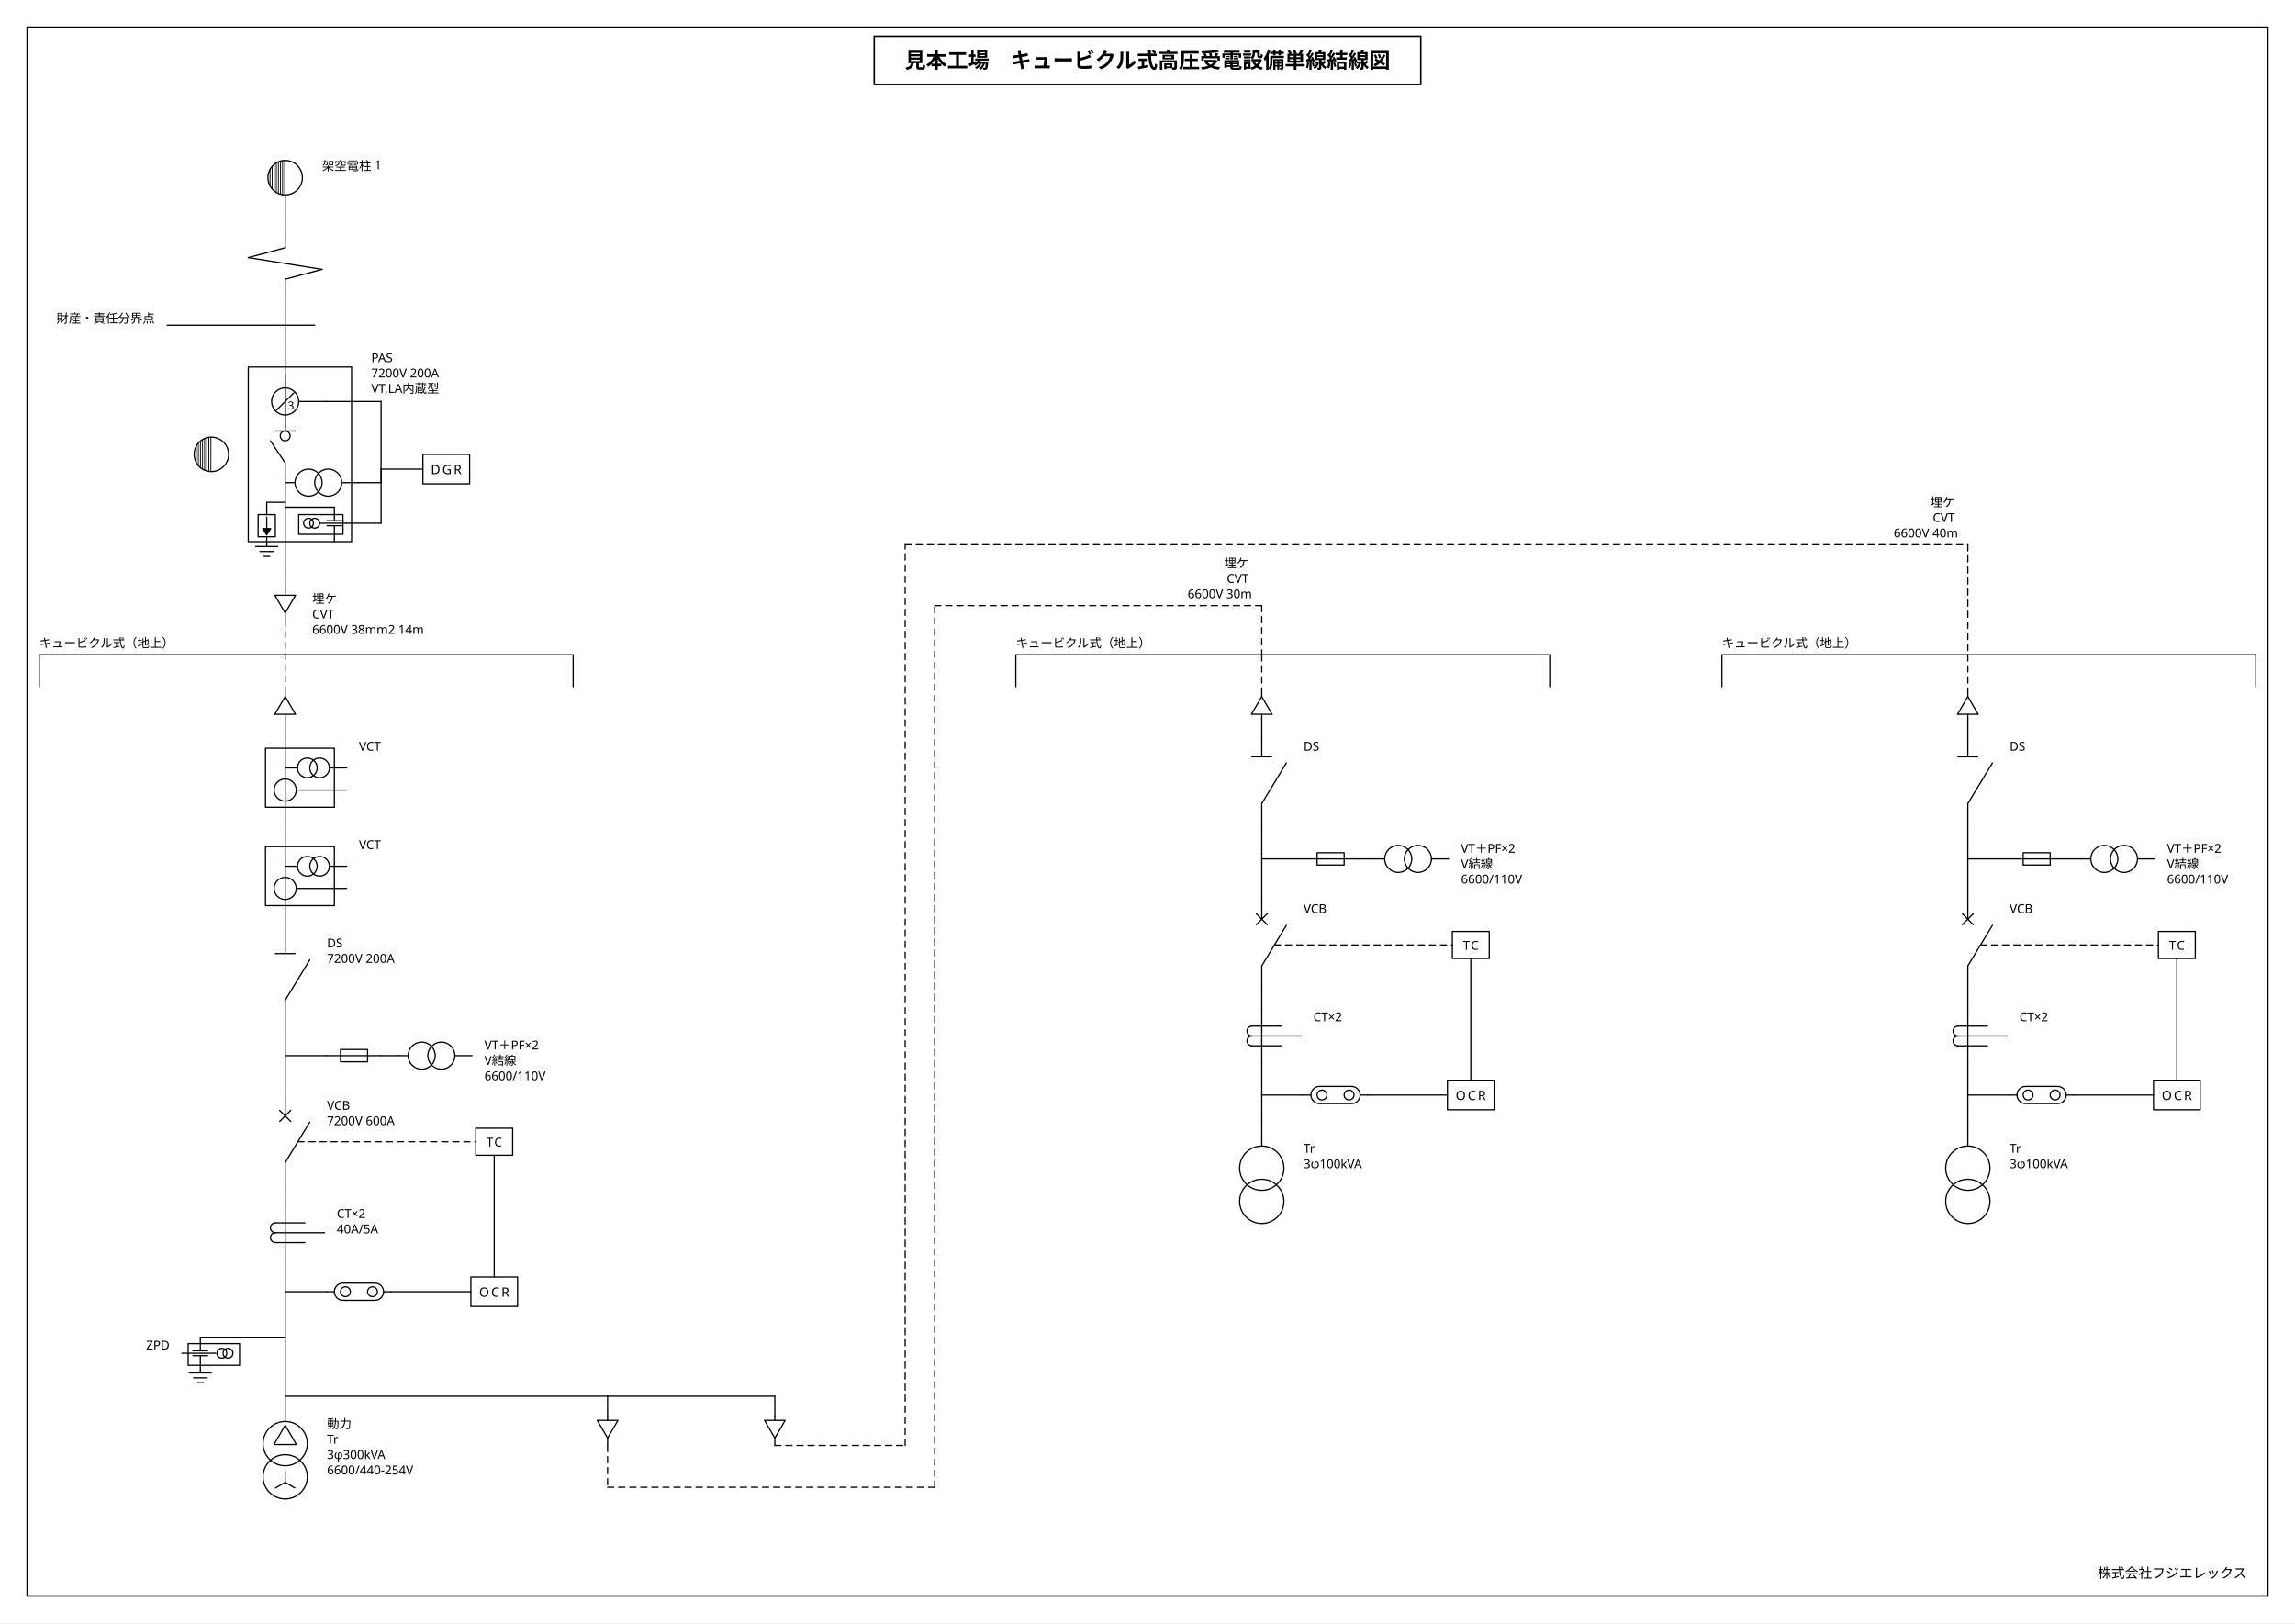
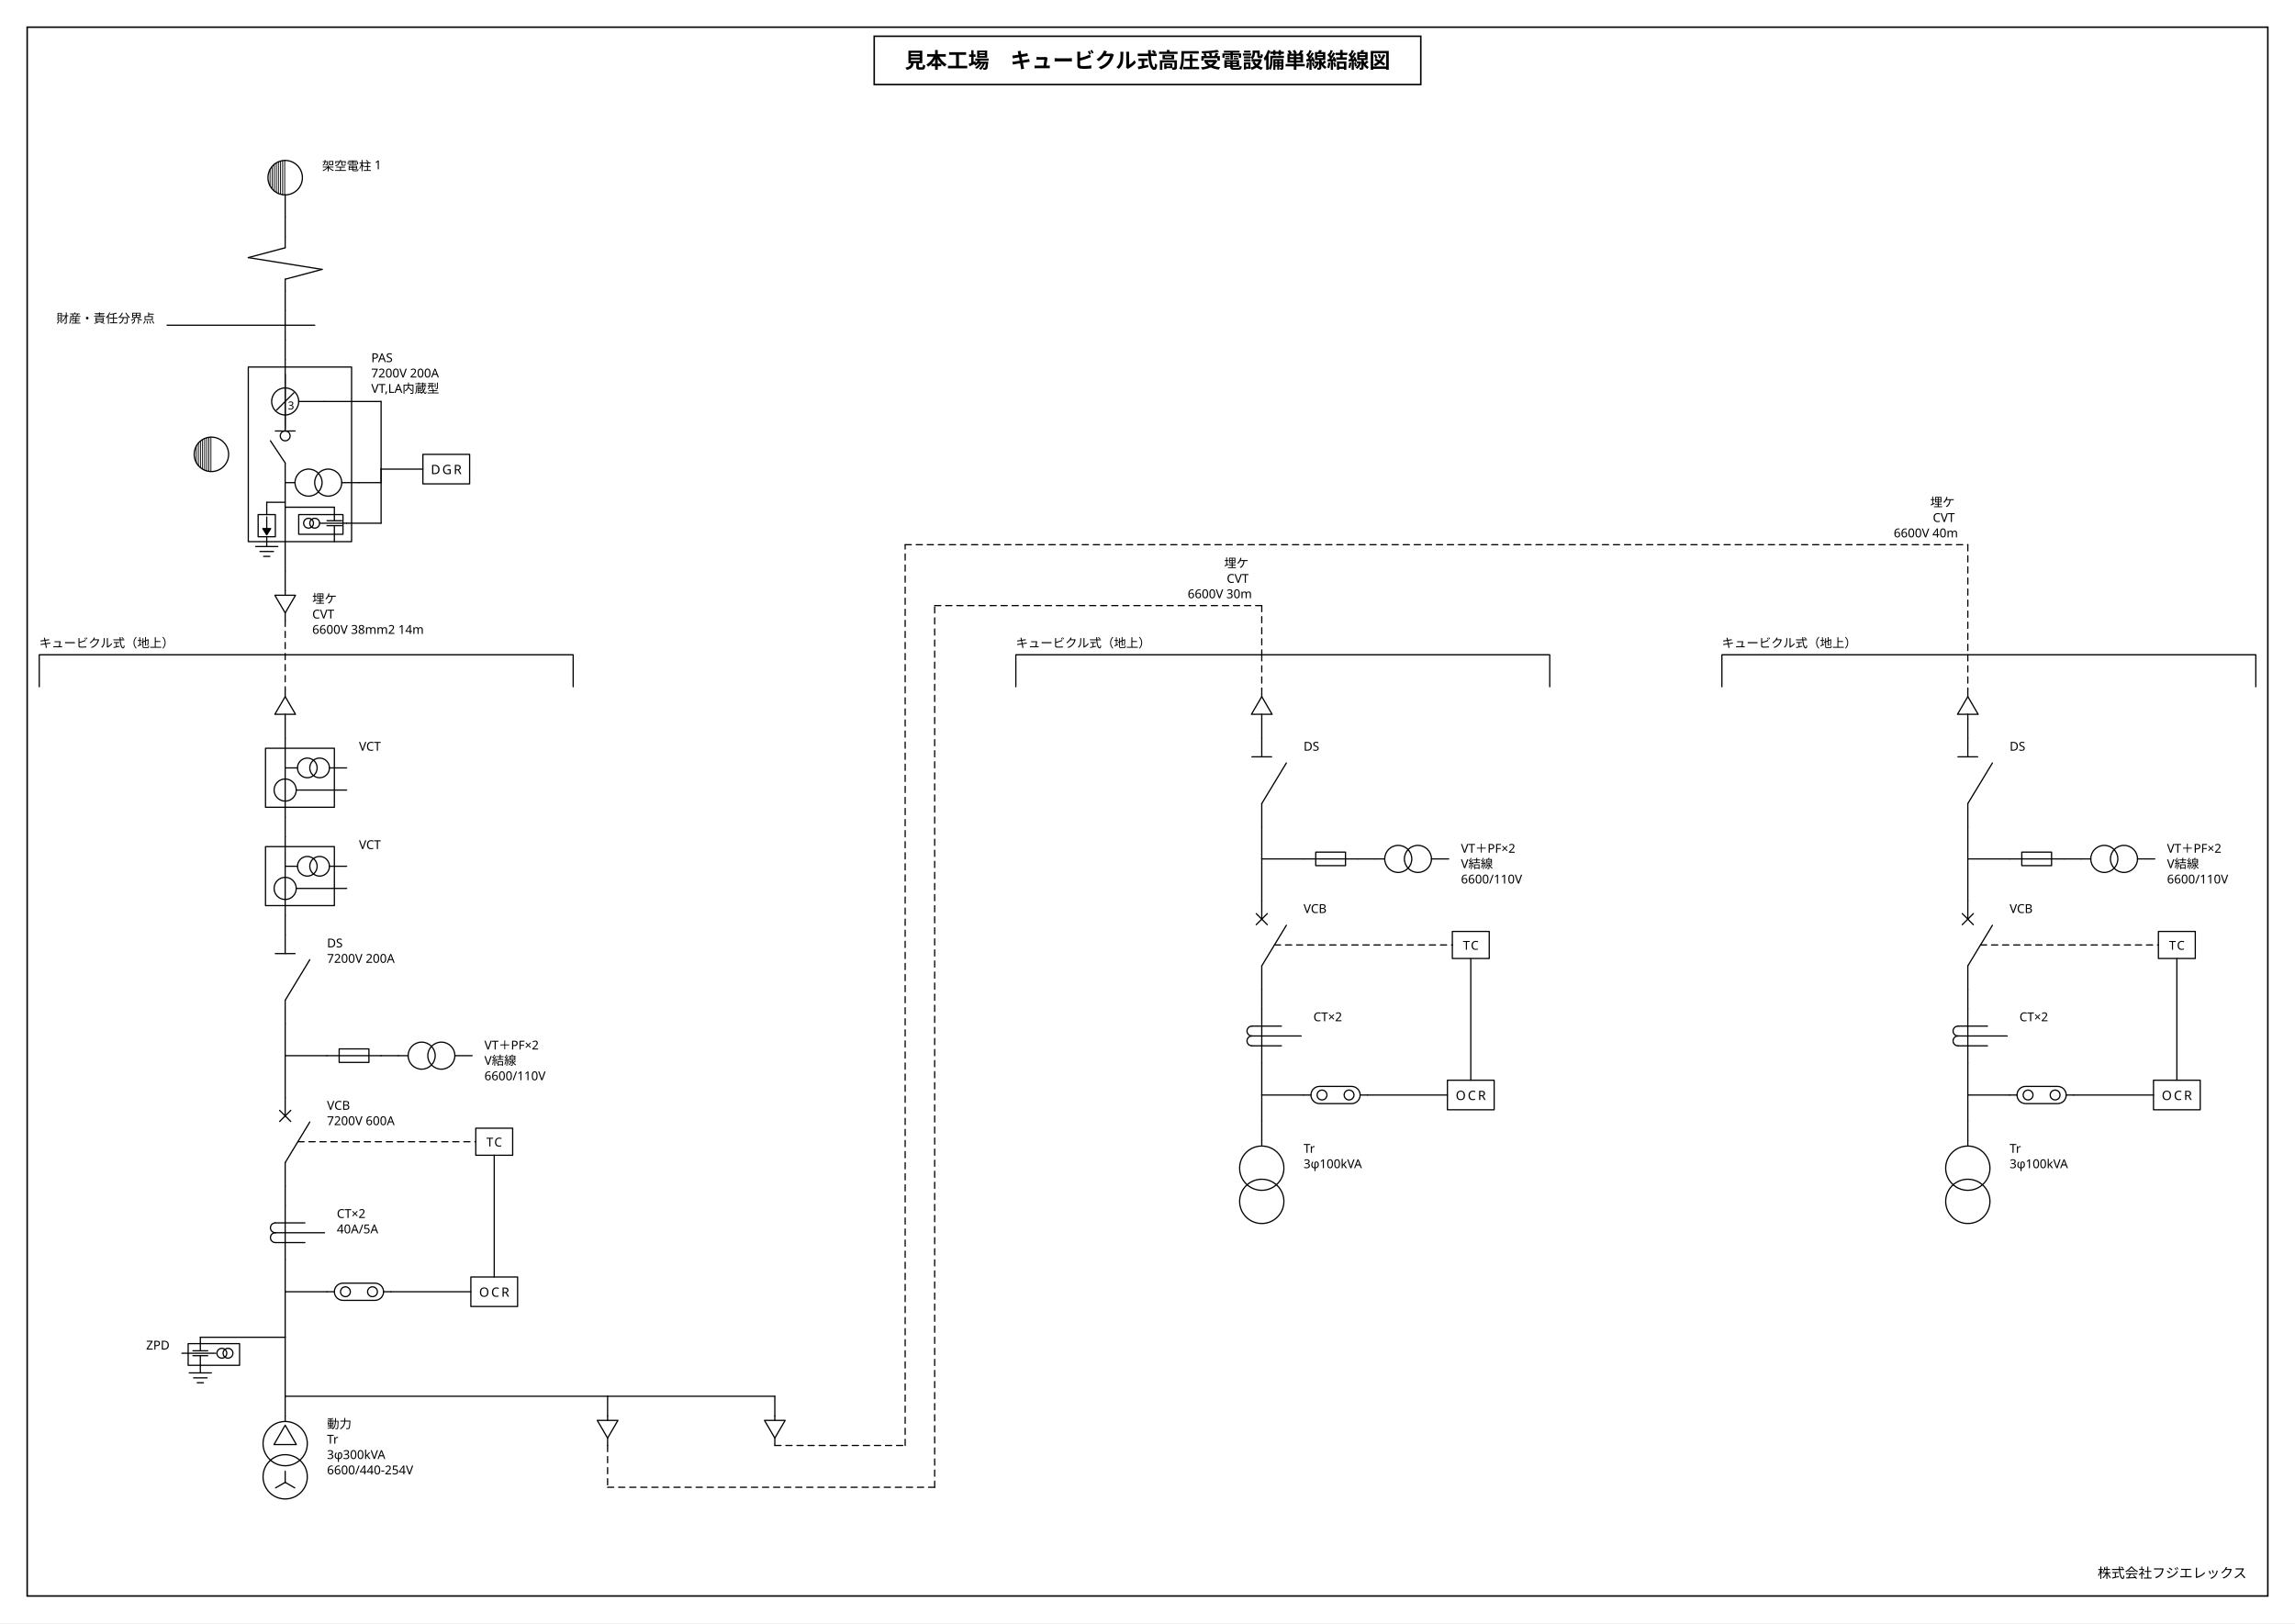
<svg xmlns="http://www.w3.org/2000/svg" viewBox="0 0 1520 1075" width="1520" height="1075">
  <rect x="0" y="0" width="1520" height="1075" fill="#fff" />
  <g stroke="#000" fill="none">
    <rect x="18" y="18" width="1484" height="1039" stroke-width="1" />
    <rect x="579" y="24" width="362" height="32" stroke-width="1" />
  </g>
  <text x="760" y="45" font-size="14" font-weight="700" text-anchor="middle" font-family="IPAGothic, 'IPAゴシック', 'Noto Sans JP', 'Hiragino Kaku Gothic ProN', 'Yu Gothic', sans-serif" fill="#000">見本工場　キュービクル式高圧受電設備単線結線図</text>
  <text x="1488" y="1045" font-size="9" text-anchor="end" font-family="IPAGothic, 'IPAゴシック', 'Noto Sans JP', 'Hiragino Kaku Gothic ProN', 'Yu Gothic', sans-serif" fill="#000">株式会社フジエレックス</text>
  <g transform="translate(188.88 104.63) scale(0.8144)">
    <g stroke="#000" fill="none" stroke-linecap="round" stroke-linejoin="round" color="#000">
      <path d="M -200 404 L 234.2 404 M -200 404 L -200 430 M 234.2 404 L 234.2 430" fill="none" stroke-width="1" />
      <text x="-200" y="398" font-size="10" font-family="IPAGothic, 'IPAゴシック', 'Noto Sans JP', 'Hiragino Kaku Gothic ProN', 'Yu Gothic', sans-serif" fill="currentColor" stroke="none">キュービクル式（地上）</text>
      <path d="M 594.2 404 L 1028.4 404 M 594.2 404 L 594.2 430 M 1028.4 404 L 1028.4 430" fill="none" stroke-width="1" />
      <text x="594.2" y="398" font-size="10" font-family="IPAGothic, 'IPAゴシック', 'Noto Sans JP', 'Hiragino Kaku Gothic ProN', 'Yu Gothic', sans-serif" fill="currentColor" stroke="none">キュービクル式（地上）</text>
      <path d="M 1168.4 404 L 1602.6 404 M 1168.4 404 L 1168.4 430 M 1602.6 404 L 1602.6 430" fill="none" stroke-width="1" />
      <text x="1168.4" y="398" font-size="10" font-family="IPAGothic, 'IPAゴシック', 'Noto Sans JP', 'Hiragino Kaku Gothic ProN', 'Yu Gothic', sans-serif" fill="currentColor" stroke="none">キュービクル式（地上）</text>
      <line x1="0" y1="48" x2="0" y2="64" stroke-width="1" />
      <line x1="0" y1="108" x2="0" y2="124" stroke-width="1" />
      <line x1="0" y1="148" x2="0" y2="164" stroke-width="1" />
      <line x1="0" y1="280" x2="-15" y2="280" stroke-width="1" />
      <line x1="0" y1="284" x2="40" y2="284" stroke-width="1" />
      <line x1="32" y1="198" x2="78" y2="198" stroke-width="1" />
      <line x1="78" y1="198" x2="78" y2="253" stroke-width="1" />
      <line x1="60" y1="264" x2="78" y2="264" stroke-width="1" />
      <line x1="78" y1="264" x2="78" y2="253" stroke-width="1" />
      <line x1="50" y1="297" x2="78" y2="297" stroke-width="1" />
      <line x1="78" y1="297" x2="78" y2="253" stroke-width="1" />
      <line x1="78" y1="253" x2="112" y2="253" stroke-width="1" />
      <line x1="0" y1="336" x2="0" y2="352" stroke-width="1" />
      <line x1="0" y1="376" x2="0" y2="432" stroke-width="1" stroke-dasharray="5 4" />
      <line x1="0" y1="456" x2="0" y2="472" stroke-width="1" />
      <line x1="0" y1="536" x2="0" y2="552" stroke-width="1" />
      <line x1="0" y1="616" x2="0" y2="632" stroke-width="1" />
      <line x1="0" y1="704" x2="0" y2="730" stroke-width="1" />
      <line x1="0" y1="730" x2="34" y2="730" stroke-width="1" />
      <line x1="78" y1="730" x2="92" y2="730" stroke-width="1" />
      <line x1="0" y1="730" x2="0" y2="764" stroke-width="1" />
      <line x1="0" y1="836" x2="0" y2="852" stroke-width="1" />
      <line x1="0" y1="896" x2="0" y2="922" stroke-width="1" />
      <line x1="0" y1="922" x2="34" y2="922" stroke-width="1" />
      <line x1="86" y1="922" x2="151" y2="922" stroke-width="1" />
      <line x1="10.303" y1="800" x2="155" y2="800" stroke-width="1" stroke-dasharray="5 4" />
      <line x1="170" y1="811" x2="170" y2="910" stroke-width="1" />
      <line x1="0" y1="922" x2="0" y2="959" stroke-width="1" />
      <line x1="0" y1="959" x2="-69" y2="959" stroke-width="1" />
      <line x1="0" y1="959" x2="0" y2="1007" stroke-width="1" />
      <line x1="0" y1="1007" x2="0" y2="1023" stroke-width="1" />
      <line x1="794.2" y1="404" x2="794.2" y2="432" stroke-width="1" stroke-dasharray="5 4" />
      <line x1="794.2" y1="456" x2="794.2" y2="472" stroke-width="1" />
      <line x1="794.2" y1="544" x2="794.2" y2="570" stroke-width="1" />
      <line x1="794.2" y1="570" x2="828.2" y2="570" stroke-width="1" />
      <line x1="872.2" y1="570" x2="886.2" y2="570" stroke-width="1" />
      <line x1="794.2" y1="570" x2="794.2" y2="604" stroke-width="1" />
      <line x1="794.2" y1="676" x2="794.2" y2="692" stroke-width="1" />
      <line x1="794.2" y1="736" x2="794.2" y2="762" stroke-width="1" />
      <line x1="794.2" y1="762" x2="828.2" y2="762" stroke-width="1" />
      <line x1="880.2" y1="762" x2="945.2" y2="762" stroke-width="1" />
      <line x1="804.503" y1="640" x2="949.2" y2="640" stroke-width="1" stroke-dasharray="5 4" />
      <line x1="964.2" y1="651" x2="964.2" y2="750" stroke-width="1" />
      <line x1="794.2" y1="762" x2="794.2" y2="783" stroke-width="1" />
      <line x1="794.2" y1="783" x2="794.2" y2="799" stroke-width="1" />
      <line x1="1368.4" y1="404" x2="1368.4" y2="432" stroke-width="1" stroke-dasharray="5 4" />
      <line x1="1368.4" y1="456" x2="1368.4" y2="472" stroke-width="1" />
      <line x1="1368.4" y1="544" x2="1368.4" y2="570" stroke-width="1" />
      <line x1="1368.4" y1="570" x2="1402.4" y2="570" stroke-width="1" />
      <line x1="1446.4" y1="570" x2="1460.4" y2="570" stroke-width="1" />
      <line x1="1368.4" y1="570" x2="1368.4" y2="604" stroke-width="1" />
      <line x1="1368.4" y1="676" x2="1368.4" y2="692" stroke-width="1" />
      <line x1="1368.4" y1="736" x2="1368.4" y2="762" stroke-width="1" />
      <line x1="1368.4" y1="762" x2="1402.4" y2="762" stroke-width="1" />
      <line x1="1454.4" y1="762" x2="1519.4" y2="762" stroke-width="1" />
      <line x1="1378.703" y1="640" x2="1523.4" y2="640" stroke-width="1" stroke-dasharray="5 4" />
      <line x1="1538.4" y1="651" x2="1538.4" y2="750" stroke-width="1" />
      <line x1="1368.4" y1="762" x2="1368.4" y2="783" stroke-width="1" />
      <line x1="1368.4" y1="783" x2="1368.4" y2="799" stroke-width="1" />
      <line x1="0" y1="1007" x2="262.2" y2="1007" stroke-width="1" />
      <line x1="262.2" y1="1007" x2="262.2" y2="1023" stroke-width="1" />
      <line x1="262.2" y1="1047" x2="262.2" y2="1081" stroke-width="1" stroke-dasharray="5 4" />
      <line x1="262.2" y1="1081" x2="528.2" y2="1081" stroke-width="1" stroke-dasharray="5 4" />
      <line x1="528.2" y1="1081" x2="528.2" y2="364" stroke-width="1" stroke-dasharray="5 4" />
      <line x1="528.2" y1="364" x2="794.2" y2="364" stroke-width="1" stroke-dasharray="5 4" />
      <line x1="794.2" y1="364" x2="794.2" y2="404" stroke-width="1" stroke-dasharray="5 4" />
      <line x1="262.2" y1="1007" x2="398.2" y2="1007" stroke-width="1" />
      <line x1="398.2" y1="1007" x2="398.2" y2="1023" stroke-width="1" />
      <line x1="398.2" y1="1047" x2="504.2" y2="1047" stroke-width="1" stroke-dasharray="5 4" />
      <line x1="504.2" y1="1047" x2="504.2" y2="314.5" stroke-width="1" stroke-dasharray="5 4" />
      <line x1="504.2" y1="314.5" x2="1368.4" y2="314.5" stroke-width="1" stroke-dasharray="5 4" />
      <line x1="1368.4" y1="314.5" x2="1368.4" y2="404" stroke-width="1" stroke-dasharray="5 4" />
      <text x="786.2" y="333" font-size="10" text-anchor="end" font-family="IPAGothic, 'IPAゴシック', 'Noto Sans JP', 'Hiragino Kaku Gothic ProN', 'Yu Gothic', sans-serif" fill="currentColor" stroke="none">
        <tspan x="786.2" dy="0">埋ケ</tspan>
        <tspan x="786.2" dy="12.5">CVT</tspan>
        <tspan x="786.2" dy="12.5">6600V 30m</tspan>
      </text>
      <text x="1360.4" y="283.5" font-size="10" text-anchor="end" font-family="IPAGothic, 'IPAゴシック', 'Noto Sans JP', 'Hiragino Kaku Gothic ProN', 'Yu Gothic', sans-serif" fill="currentColor" stroke="none">
        <tspan x="1360.4" dy="0">埋ケ</tspan>
        <tspan x="1360.4" dy="12.5">CVT</tspan>
        <tspan x="1360.4" dy="12.5">6600V 40m</tspan>
      </text>
      <g transform="translate(-16 0)">
        <circle cx="16" cy="16" r="14" fill="none" stroke-width="1" />
        <line x1="3.7" y1="9.313" x2="3.7" y2="22.687" stroke-width="0.7" />
        <line x1="5.4" y1="6.855" x2="5.4" y2="25.145" stroke-width="0.7" />
        <line x1="7.1" y1="5.193" x2="7.1" y2="26.807" stroke-width="0.7" />
        <line x1="8.8" y1="3.993" x2="8.8" y2="28.007" stroke-width="0.7" />
        <line x1="10.5" y1="3.126" x2="10.5" y2="28.874" stroke-width="0.7" />
        <line x1="12.2" y1="2.526" x2="12.2" y2="29.474" stroke-width="0.7" />
        <line x1="13.9" y1="2.158" x2="13.9" y2="29.842" stroke-width="0.7" />
        <line x1="15.6" y1="2.006" x2="15.6" y2="29.994" stroke-width="0.7" />
        <line x1="16" y1="30" x2="16" y2="48" stroke-width="1" />
      </g>
      <text x="30" y="10" font-size="10" text-anchor="start" font-family="IPAGothic, 'IPAゴシック', 'Noto Sans JP', 'Hiragino Kaku Gothic ProN', 'Yu Gothic', sans-serif" fill="currentColor" stroke="none">
        <tspan x="30" dy="0">架空電柱 1</tspan>
      </text>
      <g transform="translate(-30 64)">
        <line x1="30" y1="0" x2="30" y2="9" stroke-width="1" />
        <line x1="30" y1="9" x2="0" y2="17" stroke-width="1" />
        <line x1="0" y1="17" x2="60" y2="26.6" stroke-width="1" />
        <line x1="60" y1="26.6" x2="30" y2="34.6" stroke-width="1" />
        <line x1="30" y1="34.6" x2="30" y2="44" stroke-width="1" />
      </g>
      <g transform="translate(-96 124)">
        <line x1="96" y1="0" x2="96" y2="24" stroke-width="1" />
        <line x1="0" y1="12" x2="120" y2="12" stroke-width="1" />
      </g>
      <text x="-106" y="134" font-size="10" text-anchor="end" font-family="IPAGothic, 'IPAゴシック', 'Noto Sans JP', 'Hiragino Kaku Gothic ProN', 'Yu Gothic', sans-serif" fill="currentColor" stroke="none">
        <tspan x="-106" dy="0">財産・責任分界点</tspan>
      </text>
      <g transform="translate(-36 164)">
        <line x1="36" y1="0" x2="36" y2="6" stroke-width="1" />
        <rect x="6" y="6" width="84" height="142" fill="none" stroke-width="1" />
        <line x1="36" y1="6" x2="36" y2="58" stroke-width="1" />
        <line x1="28" y1="58" x2="44" y2="58" stroke-width="1" />
        <circle cx="36" cy="62" r="4" fill="none" stroke-width="1" />
        <line x1="36" y1="84" x2="24" y2="66" stroke-width="1" />
        <line x1="36" y1="84" x2="36" y2="172" stroke-width="1" />
      </g>
      <text x="70" y="166" font-size="10" text-anchor="start" font-family="IPAGothic, 'IPAゴシック', 'Noto Sans JP', 'Hiragino Kaku Gothic ProN', 'Yu Gothic', sans-serif" fill="currentColor" stroke="none">
        <tspan x="70" dy="0">PAS</tspan>
        <tspan x="70" dy="12.5">7200V 200A</tspan>
        <tspan x="70" dy="12.5">VT,LA内蔵型</tspan>
      </text>
      <g transform="translate(-76 225)">
        <circle cx="16" cy="16" r="14" fill="none" stroke-width="1" />
        <line x1="3.7" y1="9.313" x2="3.7" y2="22.687" stroke-width="0.7" />
        <line x1="5.4" y1="6.855" x2="5.4" y2="25.145" stroke-width="0.7" />
        <line x1="7.1" y1="5.193" x2="7.1" y2="26.807" stroke-width="0.7" />
        <line x1="8.8" y1="3.993" x2="8.8" y2="28.007" stroke-width="0.7" />
        <line x1="10.5" y1="3.126" x2="10.5" y2="28.874" stroke-width="0.7" />
        <line x1="12.2" y1="2.526" x2="12.2" y2="29.474" stroke-width="0.7" />
        <line x1="13.9" y1="2.158" x2="13.9" y2="29.842" stroke-width="0.7" />
        <line x1="15.6" y1="2.006" x2="15.6" y2="29.994" stroke-width="0.7" />
      </g>
      <g transform="translate(-20 176)">
        <line x1="20" y1="0" x2="20" y2="44" stroke-width="1" />
        <circle cx="20" cy="22" r="11" fill="none" stroke-width="1" />
        <line x1="12.929" y1="29.071" x2="27.071" y2="14.929" stroke-width="1" />
        <text x="24.75" y="25" font-size="9" text-anchor="middle" dominant-baseline="central" font-family="IPAGothic, 'IPAゴシック', 'Noto Sans JP', 'Hiragino Kaku Gothic ProN', 'Yu Gothic', sans-serif" fill="currentColor" stroke="none">3</text>
        <line x1="31" y1="22" x2="52" y2="22" stroke-width="1" />
      </g>
      <g transform="translate(0 249)">
        <line x1="0" y1="15" x2="8" y2="15" stroke-width="1" />
        <circle cx="19" cy="15" r="11" fill="none" stroke-width="1" />
        <circle cx="35" cy="15" r="11" fill="none" stroke-width="1" />
        <line x1="46" y1="15" x2="60" y2="15" stroke-width="1" />
      </g>
      <g transform="translate(-35 280)">
        <line x1="20" y1="0" x2="20" y2="10" stroke-width="1" />
        <rect x="13" y="10" width="14" height="18" fill="none" stroke-width="1" />
        <line x1="20" y1="12" x2="20" y2="23" stroke-width="1" />
        <polygon points="16.8,21.38 20,26.5 23.2,21.38" fill="currentColor" stroke-width="1" />
        <line x1="20" y1="28" x2="20" y2="36" stroke-width="1" />
        <line x1="11" y1="36" x2="29" y2="36" stroke-width="1" />
        <line x1="14.5" y1="40" x2="25.5" y2="40" stroke-width="1" />
        <line x1="17.5" y1="44" x2="22.5" y2="44" stroke-width="1" />
      </g>
      <g transform="translate(10 284)">
        <line x1="30" y1="0" x2="30" y2="11" stroke-width="1" />
        <rect x="1" y="6" width="36" height="16" fill="none" stroke-width="1" />
        <line x1="24" y1="11" x2="36" y2="11" stroke-width="1" />
        <line x1="24" y1="15" x2="36" y2="15" stroke-width="1" />
        <line x1="30" y1="15" x2="30" y2="28" stroke-width="1" />
        <line x1="18" y1="13" x2="40" y2="13" stroke-width="1" />
        <circle cx="9" cy="13" r="4" fill="none" stroke-width="1" />
        <circle cx="14" cy="13" r="4" fill="none" stroke-width="1" />
      </g>
      <g transform="translate(112 241)">
        <rect x="0" y="0" width="38" height="24" fill="none" stroke-width="1" />
        <text x="19" y="12" font-size="10.5" text-anchor="middle" dominant-baseline="central" font-family="IPAGothic, 'IPAゴシック', 'Noto Sans JP', 'Hiragino Kaku Gothic ProN', 'Yu Gothic', sans-serif" letter-spacing="1.6" fill="currentColor" stroke="none">DGR</text>
      </g>
      <g transform="translate(-12 352)">
        <line x1="12" y1="0" x2="12" y2="3.6" stroke-width="1" />
        <polygon points="3.6,3.6 20.4,3.6 12,18" fill="none" stroke-width="1" />
        <line x1="12" y1="18" x2="12" y2="24" stroke-width="1" />
      </g>
      <text x="22" y="362" font-size="10" text-anchor="start" font-family="IPAGothic, 'IPAゴシック', 'Noto Sans JP', 'Hiragino Kaku Gothic ProN', 'Yu Gothic', sans-serif" fill="currentColor" stroke="none">
        <tspan x="22" dy="0">埋ケ</tspan>
        <tspan x="22" dy="12.5">CVT</tspan>
        <tspan x="22" dy="12.5">6600V 38mm2 14m</tspan>
      </text>
      <g transform="translate(-12 432) rotate(180 12 12)">
        <line x1="12" y1="0" x2="12" y2="3.6" stroke-width="1" />
        <polygon points="3.6,3.6 20.4,3.6 12,18" fill="none" stroke-width="1" />
        <line x1="12" y1="18" x2="12" y2="24" stroke-width="1" />
      </g>
      <g transform="translate(-22 472)">
        <line x1="22" y1="0" x2="22" y2="64" stroke-width="1" />
        <rect x="6" y="8" width="56" height="48" fill="none" stroke-width="1" />
        <line x1="22" y1="24" x2="32" y2="24" stroke-width="1" />
        <circle cx="40" cy="24" r="8" fill="none" stroke-width="1" />
        <circle cx="50" cy="24" r="8" fill="none" stroke-width="1" />
        <line x1="58" y1="24" x2="72" y2="24" stroke-width="1" />
        <circle cx="22" cy="42" r="9" fill="none" stroke-width="1" />
        <line x1="31" y1="42" x2="72" y2="42" stroke-width="1" />
      </g>
      <text x="60" y="482" font-size="10" text-anchor="start" font-family="IPAGothic, 'IPAゴシック', 'Noto Sans JP', 'Hiragino Kaku Gothic ProN', 'Yu Gothic', sans-serif" fill="currentColor" stroke="none">
        <tspan x="60" dy="0">VCT</tspan>
      </text>
      <g transform="translate(-22 552)">
        <line x1="22" y1="0" x2="22" y2="64" stroke-width="1" />
        <rect x="6" y="8" width="56" height="48" fill="none" stroke-width="1" />
        <line x1="22" y1="24" x2="32" y2="24" stroke-width="1" />
        <circle cx="40" cy="24" r="8" fill="none" stroke-width="1" />
        <circle cx="50" cy="24" r="8" fill="none" stroke-width="1" />
        <line x1="58" y1="24" x2="72" y2="24" stroke-width="1" />
        <circle cx="22" cy="42" r="9" fill="none" stroke-width="1" />
        <line x1="31" y1="42" x2="72" y2="42" stroke-width="1" />
      </g>
      <text x="60" y="562" font-size="10" text-anchor="start" font-family="IPAGothic, 'IPAゴシック', 'Noto Sans JP', 'Hiragino Kaku Gothic ProN', 'Yu Gothic', sans-serif" fill="currentColor" stroke="none">
        <tspan x="60" dy="0">VCT</tspan>
      </text>
      <g transform="translate(-24 632)">
        <line x1="24" y1="0" x2="24" y2="15" stroke-width="1" />
        <line x1="16" y1="15" x2="32" y2="15" stroke-width="1" />
        <line x1="24" y1="53" x2="44" y2="20" stroke-width="1" />
        <line x1="24" y1="53" x2="24" y2="72" stroke-width="1" />
      </g>
      <text x="34" y="642" font-size="10" text-anchor="start" font-family="IPAGothic, 'IPAゴシック', 'Noto Sans JP', 'Hiragino Kaku Gothic ProN', 'Yu Gothic', sans-serif" fill="currentColor" stroke="none">
        <tspan x="34" dy="0">DS</tspan>
        <tspan x="34" dy="12.5">7200V 200A</tspan>
      </text>
      <g transform="translate(36 708) rotate(-90 20 22)">
        <line x1="20" y1="0" x2="20" y2="44" stroke-width="1" />
-         <rect x="15" y="11" width="10" height="22" fill="none" stroke-width="1" />
+         <rect x="14.5" y="9.9" width="11" height="24.2" fill="none" stroke-width="1" />
      </g>
      <g transform="translate(92 715)">
        <line x1="0" y1="15" x2="8" y2="15" stroke-width="1" />
        <circle cx="19" cy="15" r="11" fill="none" stroke-width="1" />
        <circle cx="35" cy="15" r="11" fill="none" stroke-width="1" />
        <line x1="46" y1="15" x2="60" y2="15" stroke-width="1" />
      </g>
      <text x="162" y="725" font-size="10" text-anchor="start" font-family="IPAGothic, 'IPAゴシック', 'Noto Sans JP', 'Hiragino Kaku Gothic ProN', 'Yu Gothic', sans-serif" fill="currentColor" stroke="none">
        <tspan x="162" dy="0">VT＋PF×2</tspan>
        <tspan x="162" dy="12.5">V結線</tspan>
        <tspan x="162" dy="12.5">6600/110V</tspan>
      </text>
      <g transform="translate(-24 764)">
        <line x1="24" y1="0" x2="24" y2="15" stroke-width="1" />
        <line x1="19.5" y1="10.5" x2="28.5" y2="19.5" stroke-width="1" />
        <line x1="28.5" y1="10.5" x2="19.5" y2="19.5" stroke-width="1" />
        <line x1="24" y1="53" x2="44" y2="20" stroke-width="1" />
        <line x1="24" y1="53" x2="24" y2="72" stroke-width="1" />
      </g>
      <text x="34" y="774" font-size="10" text-anchor="start" font-family="IPAGothic, 'IPAゴシック', 'Noto Sans JP', 'Hiragino Kaku Gothic ProN', 'Yu Gothic', sans-serif" fill="currentColor" stroke="none">
        <tspan x="34" dy="0">VCB</tspan>
        <tspan x="34" dy="12.5">7200V 600A</tspan>
      </text>
      <g transform="translate(-24 852)">
        <line x1="24" y1="0" x2="24" y2="44" stroke-width="1" />
        <line x1="16" y1="14" x2="40" y2="14" stroke-width="1" />
        <line x1="16" y1="30" x2="40" y2="30" stroke-width="1" />
        <line x1="16" y1="22" x2="56" y2="22" stroke-width="1" />
        <path d="M 16 14 A 4 4 0 0 0 16 22" fill="none" stroke-width="1" />
        <path d="M 16 22 A 4 4 0 0 0 16 30" fill="none" stroke-width="1" />
      </g>
      <text x="42" y="862" font-size="10" text-anchor="start" font-family="IPAGothic, 'IPAゴシック', 'Noto Sans JP', 'Hiragino Kaku Gothic ProN', 'Yu Gothic', sans-serif" fill="currentColor" stroke="none">
        <tspan x="42" dy="0">CT×2</tspan>
        <tspan x="42" dy="12.5">40A/5A</tspan>
      </text>
      <g transform="translate(34 911)">
        <line x1="0" y1="11" x2="6" y2="11" stroke-width="1" />
        <rect x="6" y="4" width="40" height="14" rx="7" fill="none" stroke-width="1" />
        <circle cx="15" cy="11" r="4" fill="none" stroke-width="1" />
        <circle cx="37" cy="11" r="4" fill="none" stroke-width="1" />
        <line x1="46" y1="11" x2="52" y2="11" stroke-width="1" />
      </g>
      <g transform="translate(151 910)">
        <rect x="0" y="0" width="38" height="24" fill="none" stroke-width="1" />
        <text x="19" y="12" font-size="10.5" text-anchor="middle" dominant-baseline="central" font-family="IPAGothic, 'IPAゴシック', 'Noto Sans JP', 'Hiragino Kaku Gothic ProN', 'Yu Gothic', sans-serif" letter-spacing="1.6" fill="currentColor" stroke="none">OCR</text>
      </g>
      <g transform="translate(155 789)">
        <rect x="0" y="0" width="30" height="22" fill="none" stroke-width="1" />
        <text x="15" y="11" font-size="10" text-anchor="middle" dominant-baseline="central" font-family="IPAGothic, 'IPAゴシック', 'Noto Sans JP', 'Hiragino Kaku Gothic ProN', 'Yu Gothic', sans-serif" letter-spacing="1" fill="currentColor" stroke="none">TC</text>
      </g>
      <g transform="translate(-84 959)">
        <line x1="15" y1="0" x2="15" y2="11" stroke-width="1" />
        <rect x="5.1" y="5.2" width="41.8" height="17.6" fill="none" stroke-width="1" />
        <line x1="9" y1="11" x2="21" y2="11" stroke-width="1" />
        <line x1="9" y1="15" x2="21" y2="15" stroke-width="1" />
        <line x1="15" y1="15" x2="15" y2="29" stroke-width="1" />
        <line x1="6" y1="29" x2="24" y2="29" stroke-width="1" />
        <line x1="9.5" y1="33" x2="20.5" y2="33" stroke-width="1" />
        <line x1="12.5" y1="37" x2="17.5" y2="37" stroke-width="1" />
        <line x1="0" y1="13" x2="27.5" y2="13" stroke-width="1" />
        <circle cx="32.5" cy="13" r="4" fill="none" stroke-width="1" />
        <circle cx="37.5" cy="13" r="4" fill="none" stroke-width="1" />
      </g>
      <text x="-94" y="969" font-size="10" text-anchor="end" font-family="IPAGothic, 'IPAゴシック', 'Noto Sans JP', 'Hiragino Kaku Gothic ProN', 'Yu Gothic', sans-serif" fill="currentColor" stroke="none">
        <tspan x="-94" dy="0">ZPD</tspan>
      </text>
      <g transform="translate(-24 1023)">
        <line x1="24" y1="0" x2="24" y2="4.5" stroke-width="1" />
        <circle cx="24" cy="22.5" r="18" fill="none" stroke-width="1" />
        <circle cx="24" cy="49.5" r="18" fill="none" stroke-width="1" />
        <polygon points="24,7.5 33.093,23.25 14.907,23.25" fill="none" stroke-width="1" />
        <line x1="24" y1="54" x2="24" y2="45" stroke-width="1" />
        <line x1="24" y1="54" x2="31.794" y2="58.5" stroke-width="1" />
        <line x1="24" y1="54" x2="16.206" y2="58.5" stroke-width="1" />
      </g>
      <text x="34" y="1033" font-size="10" text-anchor="start" font-family="IPAGothic, 'IPAゴシック', 'Noto Sans JP', 'Hiragino Kaku Gothic ProN', 'Yu Gothic', sans-serif" fill="currentColor" stroke="none">
        <tspan x="34" dy="0">動力</tspan>
        <tspan x="34" dy="12.5">Tr</tspan>
        <tspan x="34" dy="12.5">3φ300kVA</tspan>
        <tspan x="34" dy="12.5">6600/440-254V</tspan>
      </text>
      <g transform="translate(782.2 432) rotate(180 12 12)">
        <line x1="12" y1="0" x2="12" y2="3.6" stroke-width="1" />
        <polygon points="3.6,3.6 20.4,3.6 12,18" fill="none" stroke-width="1" />
        <line x1="12" y1="18" x2="12" y2="24" stroke-width="1" />
      </g>
      <g transform="translate(770.2 472)">
        <line x1="24" y1="0" x2="24" y2="15" stroke-width="1" />
        <line x1="16" y1="15" x2="32" y2="15" stroke-width="1" />
        <line x1="24" y1="53" x2="44" y2="20" stroke-width="1" />
        <line x1="24" y1="53" x2="24" y2="72" stroke-width="1" />
      </g>
      <text x="828.2" y="482" font-size="10" text-anchor="start" font-family="IPAGothic, 'IPAゴシック', 'Noto Sans JP', 'Hiragino Kaku Gothic ProN', 'Yu Gothic', sans-serif" fill="currentColor" stroke="none">
        <tspan x="828.2" dy="0">DS</tspan>
      </text>
      <g transform="translate(830.2 548) rotate(-90 20 22)">
        <line x1="20" y1="0" x2="20" y2="44" stroke-width="1" />
-         <rect x="15" y="11" width="10" height="22" fill="none" stroke-width="1" />
+         <rect x="14.5" y="9.9" width="11" height="24.2" fill="none" stroke-width="1" />
      </g>
      <g transform="translate(886.2 555)">
        <line x1="0" y1="15" x2="8" y2="15" stroke-width="1" />
        <circle cx="19" cy="15" r="11" fill="none" stroke-width="1" />
        <circle cx="35" cy="15" r="11" fill="none" stroke-width="1" />
        <line x1="46" y1="15" x2="60" y2="15" stroke-width="1" />
      </g>
      <text x="956.2" y="565" font-size="10" text-anchor="start" font-family="IPAGothic, 'IPAゴシック', 'Noto Sans JP', 'Hiragino Kaku Gothic ProN', 'Yu Gothic', sans-serif" fill="currentColor" stroke="none">
        <tspan x="956.2" dy="0">VT＋PF×2</tspan>
        <tspan x="956.2" dy="12.5">V結線</tspan>
        <tspan x="956.2" dy="12.5">6600/110V</tspan>
      </text>
      <g transform="translate(770.2 604)">
        <line x1="24" y1="0" x2="24" y2="15" stroke-width="1" />
        <line x1="19.5" y1="10.5" x2="28.5" y2="19.5" stroke-width="1" />
        <line x1="28.5" y1="10.5" x2="19.5" y2="19.5" stroke-width="1" />
        <line x1="24" y1="53" x2="44" y2="20" stroke-width="1" />
        <line x1="24" y1="53" x2="24" y2="72" stroke-width="1" />
      </g>
      <text x="828.2" y="614" font-size="10" text-anchor="start" font-family="IPAGothic, 'IPAゴシック', 'Noto Sans JP', 'Hiragino Kaku Gothic ProN', 'Yu Gothic', sans-serif" fill="currentColor" stroke="none">
        <tspan x="828.2" dy="0">VCB</tspan>
      </text>
      <g transform="translate(770.2 692)">
        <line x1="24" y1="0" x2="24" y2="44" stroke-width="1" />
        <line x1="16" y1="14" x2="40" y2="14" stroke-width="1" />
        <line x1="16" y1="30" x2="40" y2="30" stroke-width="1" />
        <line x1="16" y1="22" x2="56" y2="22" stroke-width="1" />
        <path d="M 16 14 A 4 4 0 0 0 16 22" fill="none" stroke-width="1" />
        <path d="M 16 22 A 4 4 0 0 0 16 30" fill="none" stroke-width="1" />
      </g>
      <text x="836.2" y="702" font-size="10" text-anchor="start" font-family="IPAGothic, 'IPAゴシック', 'Noto Sans JP', 'Hiragino Kaku Gothic ProN', 'Yu Gothic', sans-serif" fill="currentColor" stroke="none">
        <tspan x="836.2" dy="0">CT×2</tspan>
      </text>
      <g transform="translate(828.2 751)">
        <line x1="0" y1="11" x2="6" y2="11" stroke-width="1" />
        <rect x="6" y="4" width="40" height="14" rx="7" fill="none" stroke-width="1" />
        <circle cx="15" cy="11" r="4" fill="none" stroke-width="1" />
        <circle cx="37" cy="11" r="4" fill="none" stroke-width="1" />
        <line x1="46" y1="11" x2="52" y2="11" stroke-width="1" />
      </g>
      <g transform="translate(945.2 750)">
        <rect x="0" y="0" width="38" height="24" fill="none" stroke-width="1" />
        <text x="19" y="12" font-size="10.5" text-anchor="middle" dominant-baseline="central" font-family="IPAGothic, 'IPAゴシック', 'Noto Sans JP', 'Hiragino Kaku Gothic ProN', 'Yu Gothic', sans-serif" letter-spacing="1.6" fill="currentColor" stroke="none">OCR</text>
      </g>
      <g transform="translate(949.2 629)">
        <rect x="0" y="0" width="30" height="22" fill="none" stroke-width="1" />
        <text x="15" y="11" font-size="10" text-anchor="middle" dominant-baseline="central" font-family="IPAGothic, 'IPAゴシック', 'Noto Sans JP', 'Hiragino Kaku Gothic ProN', 'Yu Gothic', sans-serif" letter-spacing="1" fill="currentColor" stroke="none">TC</text>
      </g>
      <g transform="translate(770.2 799)">
        <line x1="24" y1="0" x2="24" y2="4.5" stroke-width="1" />
        <circle cx="24" cy="22.5" r="18" fill="none" stroke-width="1" />
        <circle cx="24" cy="49.5" r="18" fill="none" stroke-width="1" />
      </g>
      <text x="828.2" y="809" font-size="10" text-anchor="start" font-family="IPAGothic, 'IPAゴシック', 'Noto Sans JP', 'Hiragino Kaku Gothic ProN', 'Yu Gothic', sans-serif" fill="currentColor" stroke="none">
        <tspan x="828.2" dy="0">Tr</tspan>
        <tspan x="828.2" dy="12.5">3φ100kVA</tspan>
      </text>
      <g transform="translate(1356.4 432) rotate(180 12 12)">
        <line x1="12" y1="0" x2="12" y2="3.6" stroke-width="1" />
        <polygon points="3.6,3.6 20.4,3.6 12,18" fill="none" stroke-width="1" />
        <line x1="12" y1="18" x2="12" y2="24" stroke-width="1" />
      </g>
      <g transform="translate(1344.4 472)">
        <line x1="24" y1="0" x2="24" y2="15" stroke-width="1" />
        <line x1="16" y1="15" x2="32" y2="15" stroke-width="1" />
        <line x1="24" y1="53" x2="44" y2="20" stroke-width="1" />
        <line x1="24" y1="53" x2="24" y2="72" stroke-width="1" />
      </g>
      <text x="1402.4" y="482" font-size="10" text-anchor="start" font-family="IPAGothic, 'IPAゴシック', 'Noto Sans JP', 'Hiragino Kaku Gothic ProN', 'Yu Gothic', sans-serif" fill="currentColor" stroke="none">
        <tspan x="1402.4" dy="0">DS</tspan>
      </text>
      <g transform="translate(1404.4 548) rotate(-90 20 22)">
        <line x1="20" y1="0" x2="20" y2="44" stroke-width="1" />
-         <rect x="15" y="11" width="10" height="22" fill="none" stroke-width="1" />
+         <rect x="14.5" y="9.9" width="11" height="24.2" fill="none" stroke-width="1" />
      </g>
      <g transform="translate(1460.4 555)">
        <line x1="0" y1="15" x2="8" y2="15" stroke-width="1" />
        <circle cx="19" cy="15" r="11" fill="none" stroke-width="1" />
        <circle cx="35" cy="15" r="11" fill="none" stroke-width="1" />
        <line x1="46" y1="15" x2="60" y2="15" stroke-width="1" />
      </g>
      <text x="1530.4" y="565" font-size="10" text-anchor="start" font-family="IPAGothic, 'IPAゴシック', 'Noto Sans JP', 'Hiragino Kaku Gothic ProN', 'Yu Gothic', sans-serif" fill="currentColor" stroke="none">
        <tspan x="1530.4" dy="0">VT＋PF×2</tspan>
        <tspan x="1530.4" dy="12.5">V結線</tspan>
        <tspan x="1530.4" dy="12.5">6600/110V</tspan>
      </text>
      <g transform="translate(1344.4 604)">
        <line x1="24" y1="0" x2="24" y2="15" stroke-width="1" />
        <line x1="19.5" y1="10.5" x2="28.5" y2="19.5" stroke-width="1" />
        <line x1="28.5" y1="10.5" x2="19.5" y2="19.5" stroke-width="1" />
        <line x1="24" y1="53" x2="44" y2="20" stroke-width="1" />
        <line x1="24" y1="53" x2="24" y2="72" stroke-width="1" />
      </g>
      <text x="1402.4" y="614" font-size="10" text-anchor="start" font-family="IPAGothic, 'IPAゴシック', 'Noto Sans JP', 'Hiragino Kaku Gothic ProN', 'Yu Gothic', sans-serif" fill="currentColor" stroke="none">
        <tspan x="1402.4" dy="0">VCB</tspan>
      </text>
      <g transform="translate(1344.4 692)">
        <line x1="24" y1="0" x2="24" y2="44" stroke-width="1" />
        <line x1="16" y1="14" x2="40" y2="14" stroke-width="1" />
        <line x1="16" y1="30" x2="40" y2="30" stroke-width="1" />
        <line x1="16" y1="22" x2="56" y2="22" stroke-width="1" />
        <path d="M 16 14 A 4 4 0 0 0 16 22" fill="none" stroke-width="1" />
        <path d="M 16 22 A 4 4 0 0 0 16 30" fill="none" stroke-width="1" />
      </g>
      <text x="1410.4" y="702" font-size="10" text-anchor="start" font-family="IPAGothic, 'IPAゴシック', 'Noto Sans JP', 'Hiragino Kaku Gothic ProN', 'Yu Gothic', sans-serif" fill="currentColor" stroke="none">
        <tspan x="1410.4" dy="0">CT×2</tspan>
      </text>
      <g transform="translate(1402.4 751)">
        <line x1="0" y1="11" x2="6" y2="11" stroke-width="1" />
        <rect x="6" y="4" width="40" height="14" rx="7" fill="none" stroke-width="1" />
        <circle cx="15" cy="11" r="4" fill="none" stroke-width="1" />
        <circle cx="37" cy="11" r="4" fill="none" stroke-width="1" />
        <line x1="46" y1="11" x2="52" y2="11" stroke-width="1" />
      </g>
      <g transform="translate(1519.4 750)">
        <rect x="0" y="0" width="38" height="24" fill="none" stroke-width="1" />
        <text x="19" y="12" font-size="10.5" text-anchor="middle" dominant-baseline="central" font-family="IPAGothic, 'IPAゴシック', 'Noto Sans JP', 'Hiragino Kaku Gothic ProN', 'Yu Gothic', sans-serif" letter-spacing="1.6" fill="currentColor" stroke="none">OCR</text>
      </g>
      <g transform="translate(1523.4 629)">
        <rect x="0" y="0" width="30" height="22" fill="none" stroke-width="1" />
        <text x="15" y="11" font-size="10" text-anchor="middle" dominant-baseline="central" font-family="IPAGothic, 'IPAゴシック', 'Noto Sans JP', 'Hiragino Kaku Gothic ProN', 'Yu Gothic', sans-serif" letter-spacing="1" fill="currentColor" stroke="none">TC</text>
      </g>
      <g transform="translate(1344.4 799)">
        <line x1="24" y1="0" x2="24" y2="4.5" stroke-width="1" />
        <circle cx="24" cy="22.5" r="18" fill="none" stroke-width="1" />
        <circle cx="24" cy="49.5" r="18" fill="none" stroke-width="1" />
      </g>
      <text x="1402.4" y="809" font-size="10" text-anchor="start" font-family="IPAGothic, 'IPAゴシック', 'Noto Sans JP', 'Hiragino Kaku Gothic ProN', 'Yu Gothic', sans-serif" fill="currentColor" stroke="none">
        <tspan x="1402.4" dy="0">Tr</tspan>
        <tspan x="1402.4" dy="12.5">3φ100kVA</tspan>
      </text>
      <g transform="translate(250.2 1023)">
        <line x1="12" y1="0" x2="12" y2="3.6" stroke-width="1" />
        <polygon points="3.6,3.6 20.4,3.6 12,18" fill="none" stroke-width="1" />
        <line x1="12" y1="18" x2="12" y2="24" stroke-width="1" />
      </g>
      <g transform="translate(386.2 1023)">
        <line x1="12" y1="0" x2="12" y2="3.6" stroke-width="1" />
        <polygon points="3.6,3.6 20.4,3.6 12,18" fill="none" stroke-width="1" />
        <line x1="12" y1="18" x2="12" y2="24" stroke-width="1" />
      </g>
    </g>
  </g>
</svg>
